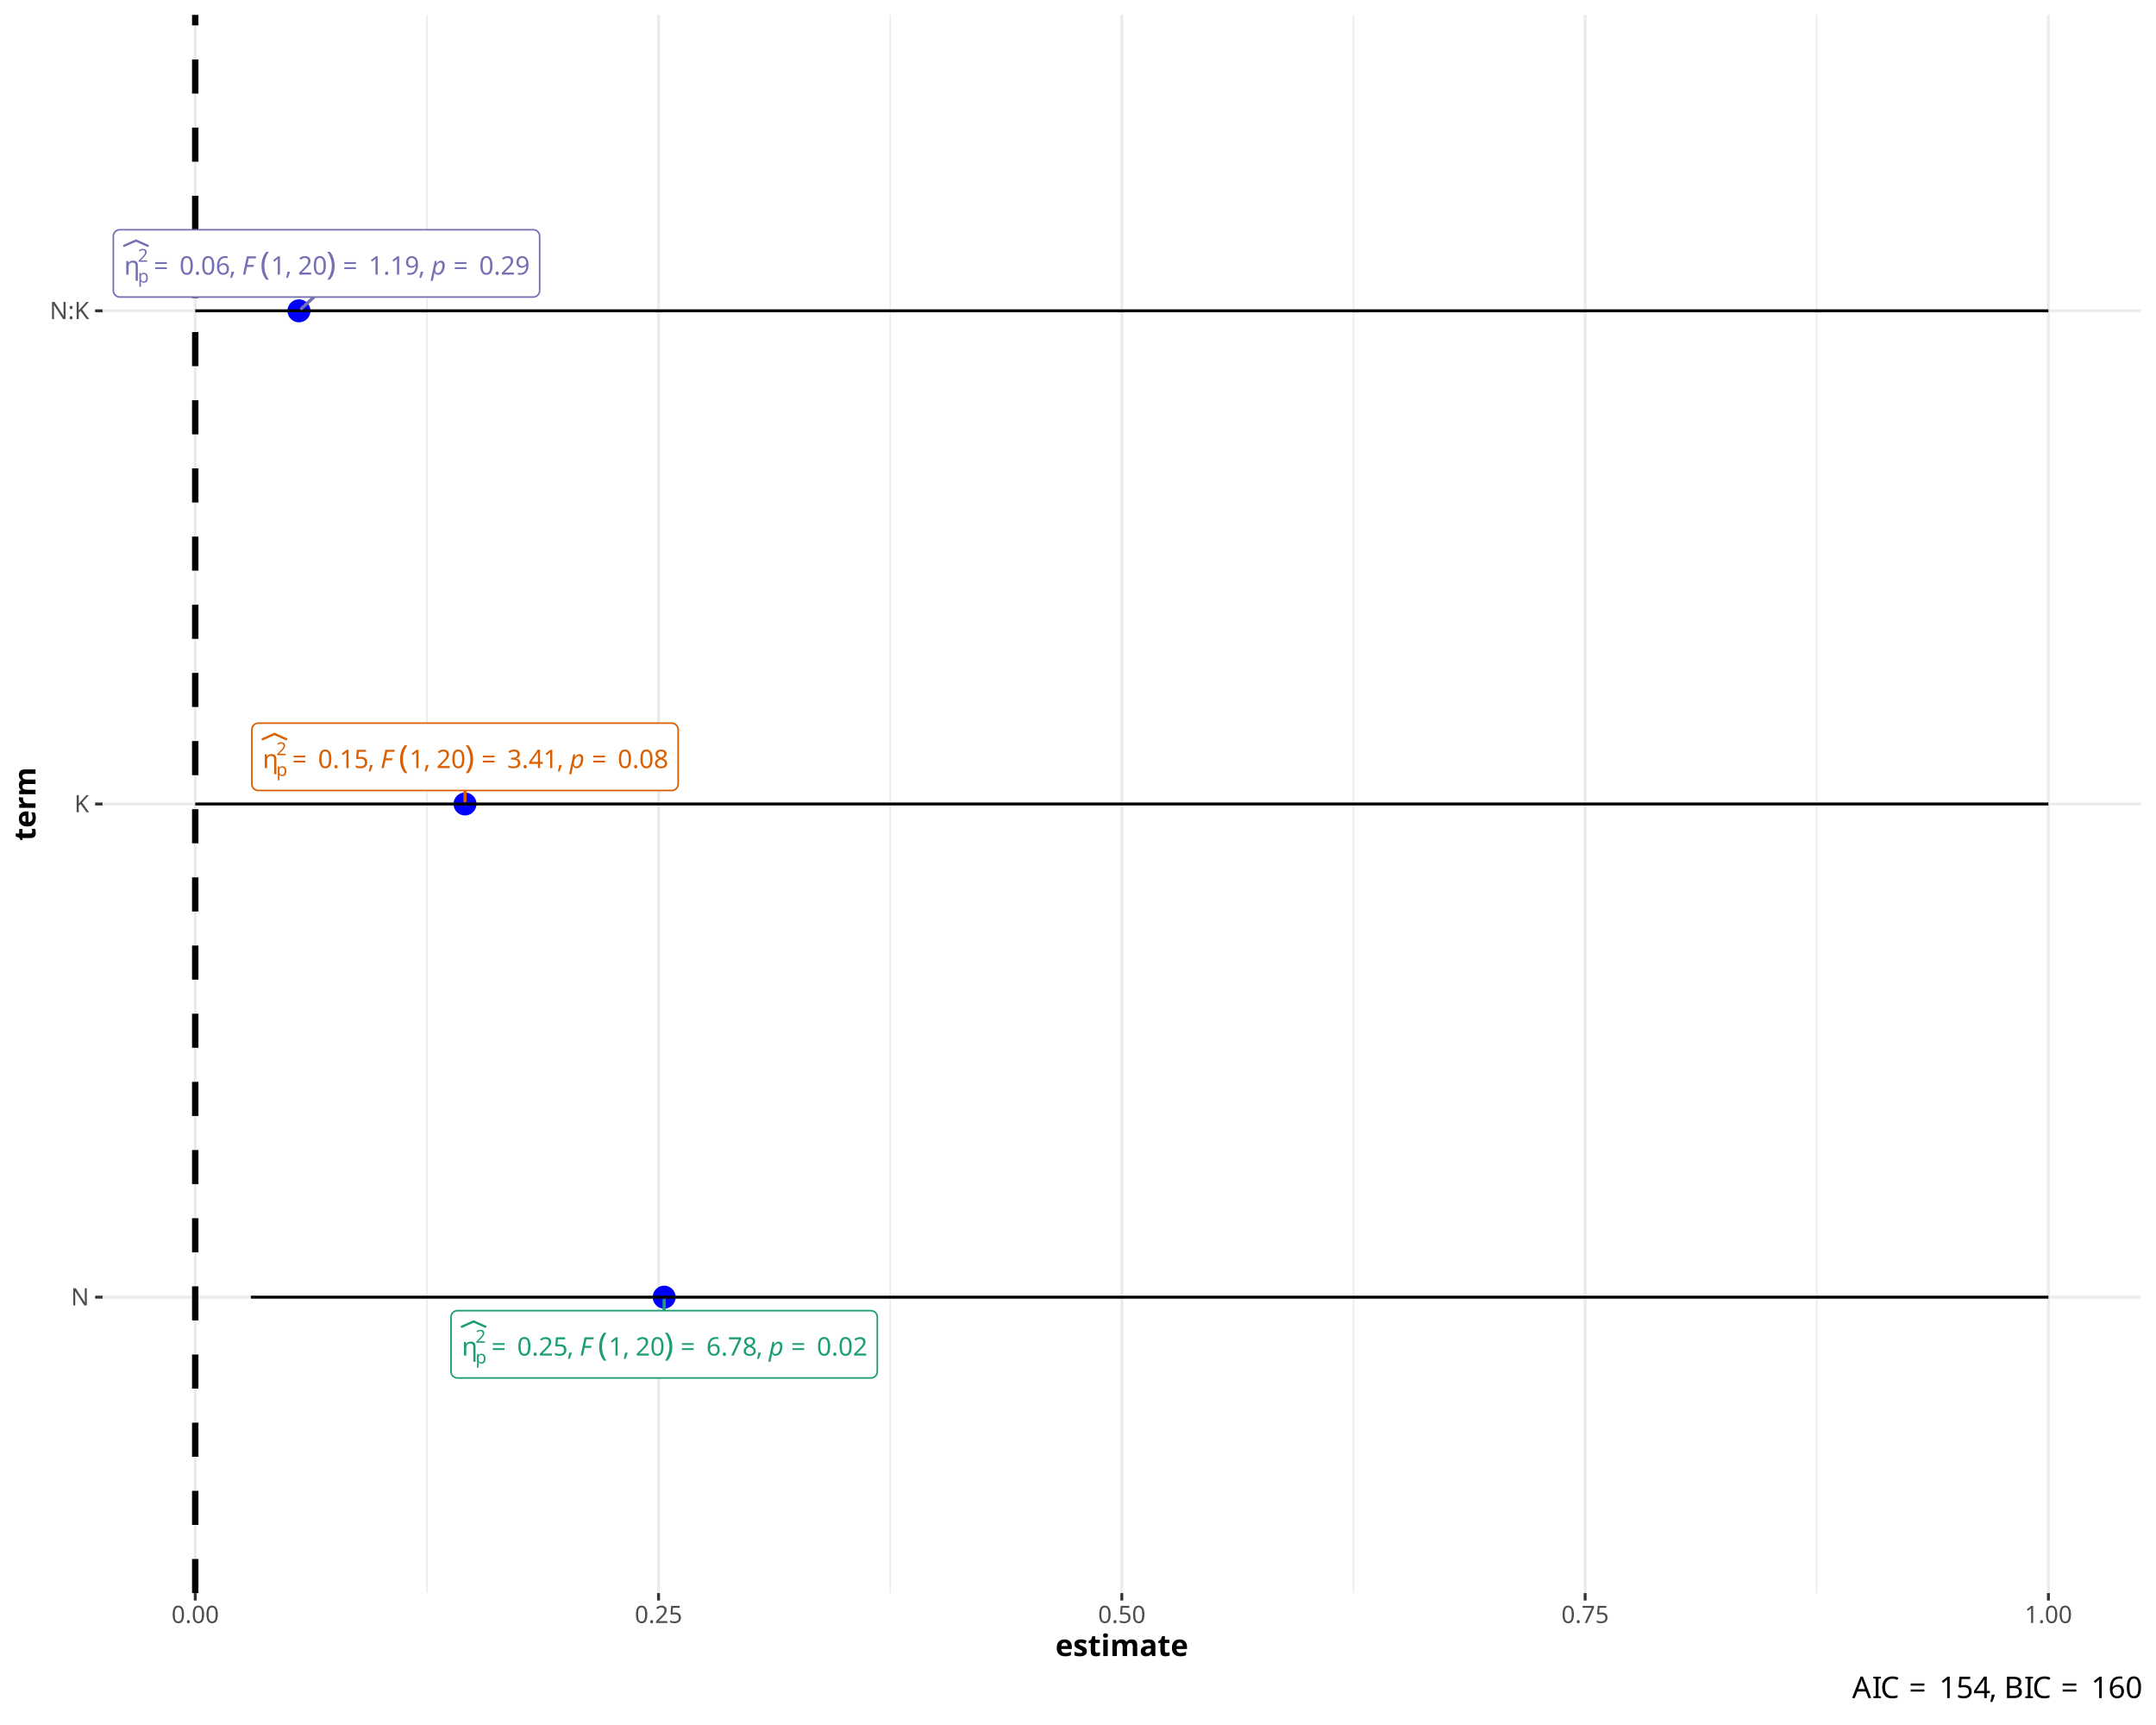
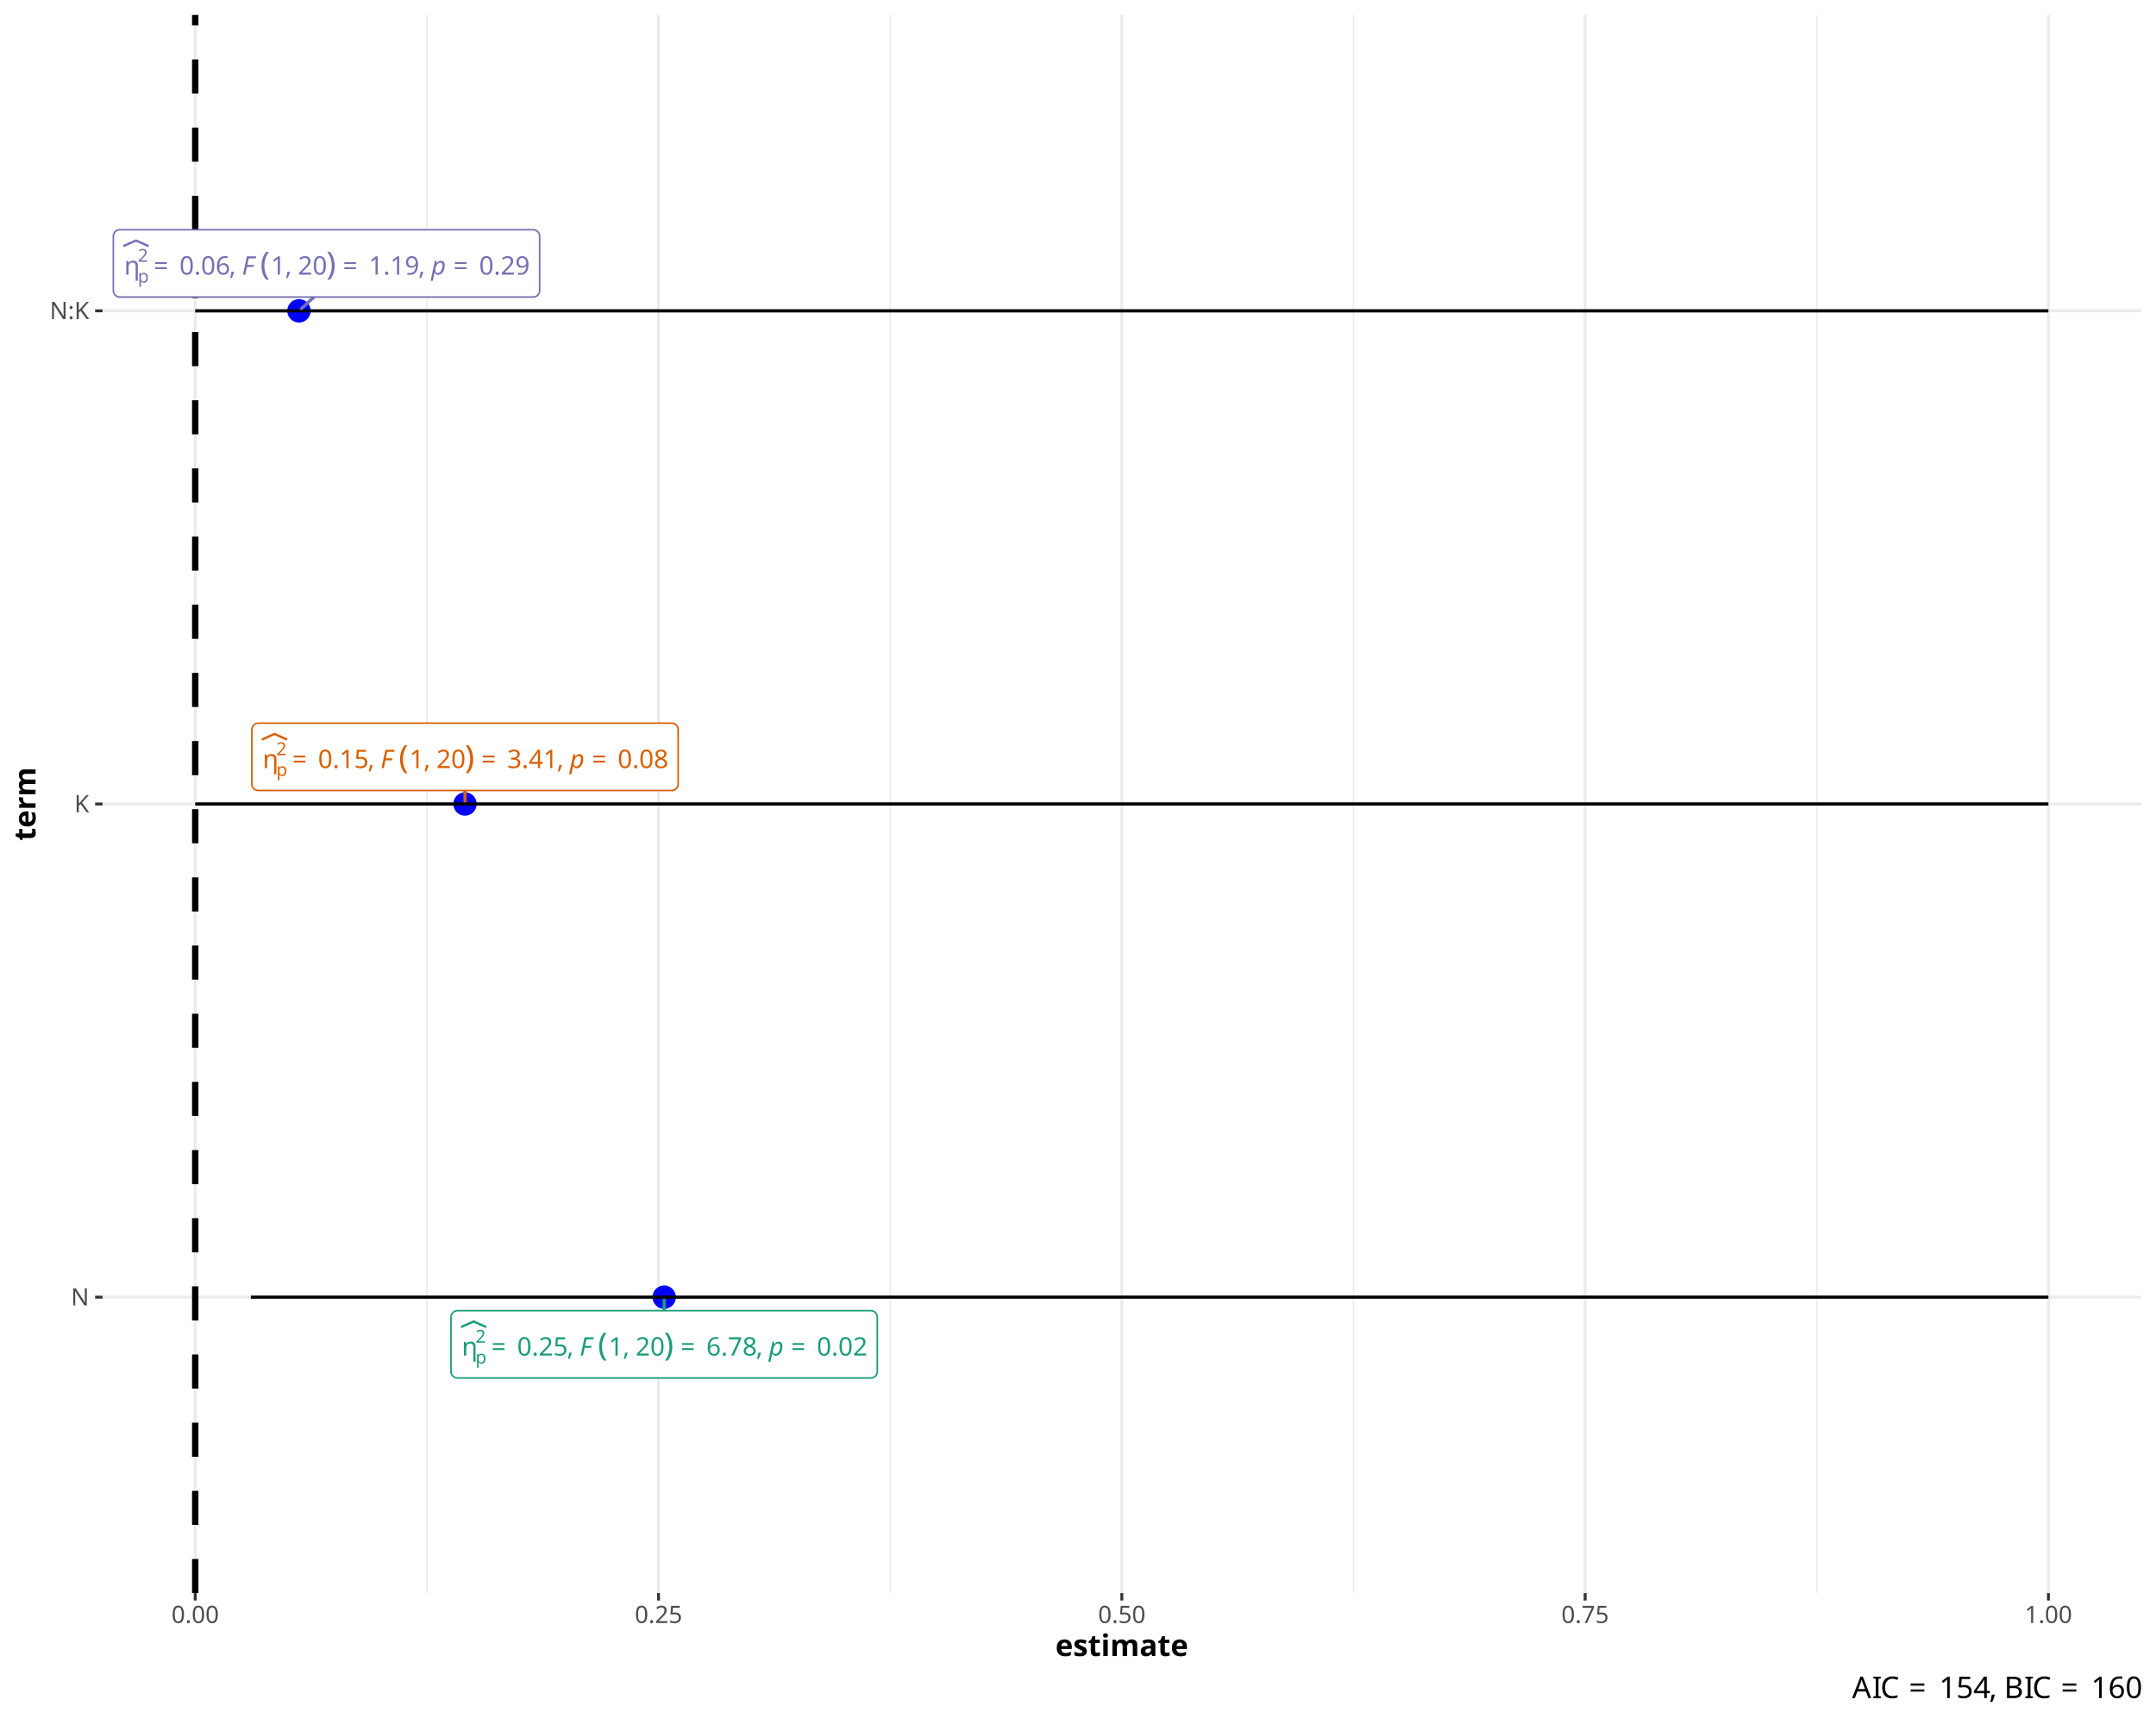
<svg xmlns="http://www.w3.org/2000/svg" class="svglite" data-engine-version="2.0" width="720.00pt" height="576.00pt" viewBox="0 0 720.00 576.00">
  <defs>
    <style type="text/css">
    .svglite line, .svglite polyline, .svglite polygon, .svglite path, .svglite rect, .svglite circle {
      fill: none;
      stroke: #000000;
      stroke-linecap: round;
      stroke-linejoin: round;
      stroke-miterlimit: 10.00;
    }
  </style>
  </defs>
  <rect width="100%" height="100%" style="stroke: none; fill: #FFFFFF;" />
  <defs>
    <clipPath id="cpMC4wMHw3MjAuMDB8MC4wMHw1NzYuMDA=">
      <rect x="0.00" y="0.00" width="720.00" height="576.00" />
    </clipPath>
  </defs>
  <g clip-path="url(#cpMC4wMHw3MjAuMDB8MC4wMHw1NzYuMDA=)">
    <rect x="0.00" y="0.00" width="720.00" height="576.00" style="stroke-width: 0.97; stroke: #FFFFFF; fill: #FFFFFF;" />
  </g>
  <defs>
    <clipPath id="cpMzQuMjV8NzE1LjAyfDQuOTh8NTMxLjk1">
      <rect x="34.25" y="4.98" width="680.77" height="526.97" />
    </clipPath>
  </defs>
  <g clip-path="url(#cpMzQuMjV8NzE1LjAyfDQuOTh8NTMxLjk1)">
    <rect x="34.25" y="4.98" width="680.77" height="526.97" style="stroke-width: 0.97; stroke: none; fill: #FFFFFF;" />
    <polyline points="142.56,531.95 142.56,4.98 " style="stroke-width: 0.48; stroke: #EBEBEB; stroke-linecap: butt;" />
    <polyline points="297.28,531.95 297.28,4.98 " style="stroke-width: 0.48; stroke: #EBEBEB; stroke-linecap: butt;" />
    <polyline points="452.00,531.95 452.00,4.98 " style="stroke-width: 0.48; stroke: #EBEBEB; stroke-linecap: butt;" />
    <polyline points="606.71,531.95 606.71,4.98 " style="stroke-width: 0.48; stroke: #EBEBEB; stroke-linecap: butt;" />
    <polyline points="34.25,433.14 715.02,433.14 " style="stroke-width: 0.97; stroke: #EBEBEB; stroke-linecap: butt;" />
    <polyline points="34.25,268.46 715.02,268.46 " style="stroke-width: 0.97; stroke: #EBEBEB; stroke-linecap: butt;" />
    <polyline points="34.25,103.79 715.02,103.79 " style="stroke-width: 0.97; stroke: #EBEBEB; stroke-linecap: butt;" />
    <polyline points="65.20,531.95 65.20,4.98 " style="stroke-width: 0.97; stroke: #EBEBEB; stroke-linecap: butt;" />
    <polyline points="219.92,531.95 219.92,4.98 " style="stroke-width: 0.97; stroke: #EBEBEB; stroke-linecap: butt;" />
    <polyline points="374.64,531.95 374.64,4.98 " style="stroke-width: 0.97; stroke: #EBEBEB; stroke-linecap: butt;" />
    <polyline points="529.36,531.95 529.36,4.98 " style="stroke-width: 0.97; stroke: #EBEBEB; stroke-linecap: butt;" />
    <polyline points="684.07,531.95 684.07,4.98 " style="stroke-width: 0.97; stroke: #EBEBEB; stroke-linecap: butt;" />
-     <circle cx="221.80" cy="433.14" r="3.52" style="stroke-width: 0.64; stroke: #0000FF; fill: #0000FF;" />
-     <circle cx="155.29" cy="268.46" r="3.52" style="stroke-width: 0.64; stroke: #0000FF; fill: #0000FF;" />
-     <circle cx="99.84" cy="103.79" r="3.52" style="stroke-width: 0.64; stroke: #0000FF; fill: #0000FF;" />
-     <polyline points="684.07,433.14 684.07,433.14 " style="stroke-width: 0.97; stroke-linecap: butt;" />
-     <polyline points="684.07,433.14 83.78,433.14 " style="stroke-width: 0.97; stroke-linecap: butt;" />
-     <polyline points="83.78,433.14 83.78,433.14 " style="stroke-width: 0.97; stroke-linecap: butt;" />
-     <polyline points="684.07,268.46 684.07,268.46 " style="stroke-width: 0.97; stroke-linecap: butt;" />
-     <polyline points="684.07,268.46 65.20,268.46 " style="stroke-width: 0.97; stroke-linecap: butt;" />
-     <polyline points="65.20,268.46 65.20,268.46 " style="stroke-width: 0.97; stroke-linecap: butt;" />
-     <polyline points="684.07,103.79 684.07,103.79 " style="stroke-width: 0.97; stroke-linecap: butt;" />
-     <polyline points="684.07,103.79 65.20,103.79 " style="stroke-width: 0.97; stroke-linecap: butt;" />
-     <polyline points="65.20,103.79 65.20,103.79 " style="stroke-width: 0.97; stroke-linecap: butt;" />
+     <circle cx="221.80" cy="433.14" r="3.56" style="stroke-width: 0.71; stroke: #0000FF; fill: #0000FF;" />
+     <circle cx="155.29" cy="268.46" r="3.56" style="stroke-width: 0.71; stroke: #0000FF; fill: #0000FF;" />
+     <circle cx="99.84" cy="103.79" r="3.56" style="stroke-width: 0.71; stroke: #0000FF; fill: #0000FF;" />
+     <polyline points="684.07,433.14 684.07,433.14 " style="stroke-width: 1.07; stroke-linecap: butt;" />
+     <polyline points="684.07,433.14 83.78,433.14 " style="stroke-width: 1.07; stroke-linecap: butt;" />
+     <polyline points="83.78,433.14 83.78,433.14 " style="stroke-width: 1.07; stroke-linecap: butt;" />
+     <polyline points="684.07,268.46 684.07,268.46 " style="stroke-width: 1.07; stroke-linecap: butt;" />
+     <polyline points="684.07,268.46 65.20,268.46 " style="stroke-width: 1.07; stroke-linecap: butt;" />
+     <polyline points="65.20,268.46 65.20,268.46 " style="stroke-width: 1.07; stroke-linecap: butt;" />
+     <polyline points="684.07,103.79 684.07,103.79 " style="stroke-width: 1.07; stroke-linecap: butt;" />
+     <polyline points="684.07,103.79 65.20,103.79 " style="stroke-width: 1.07; stroke-linecap: butt;" />
+     <polyline points="65.20,103.79 65.20,103.79 " style="stroke-width: 1.07; stroke-linecap: butt;" />
    <line x1="65.20" y1="531.95" x2="65.20" y2="4.98" style="stroke-width: 2.13; stroke-dasharray: 11.38,11.38; stroke-linecap: butt;" />
    <line x1="221.80" y1="437.65" x2="221.80" y2="434.16" style="stroke-width: 1.07; stroke: #1B9E77;" />
    <line x1="155.29" y1="263.95" x2="155.29" y2="267.45" style="stroke-width: 1.07; stroke: #D95F02;" />
    <line x1="104.83" y1="99.19" x2="100.69" y2="103.01" style="stroke-width: 1.07; stroke: #7570B3;" />
    <polygon points="152.78,460.13 290.82,460.13 290.73,460.13 291.08,460.12 291.42,460.05 291.75,459.92 292.05,459.75 292.32,459.53 292.55,459.27 292.73,458.98 292.87,458.66 292.95,458.32 292.98,457.97 292.98,457.97 292.98,439.81 292.98,439.81 292.95,439.46 292.87,439.13 292.73,438.81 292.55,438.51 292.32,438.25 292.05,438.03 291.75,437.86 291.42,437.74 291.08,437.67 290.82,437.65 152.78,437.65 153.04,437.67 152.69,437.65 152.34,437.69 152.01,437.79 151.70,437.94 151.41,438.14 151.16,438.38 150.95,438.66 150.79,438.96 150.68,439.29 150.62,439.64 150.62,439.81 150.62,457.97 150.62,457.80 150.62,458.15 150.68,458.49 150.79,458.82 150.95,459.13 151.16,459.40 151.41,459.64 151.70,459.84 152.01,459.99 152.34,460.09 152.69,460.13 " style="stroke-width: 0.53; stroke: #1B9E77; fill: #FFFFFF;" />
    <text x="154.22" y="452.65" style="font-size: 8.54px; fill: #1B9E77; font-family: sans;" textLength="4.57px" lengthAdjust="spacingAndGlyphs">η</text>
    <text x="158.79" y="455.29" style="font-size: 5.98px; fill: #1B9E77; font-family: sans;" textLength="3.32px" lengthAdjust="spacingAndGlyphs">p</text>
    <text x="158.79" y="448.36" style="font-size: 5.98px; fill: #1B9E77; font-family: sans;" textLength="3.32px" lengthAdjust="spacingAndGlyphs">2</text>
    <polyline points="154.22,443.01 158.16,441.25 162.11,443.01 " style="stroke-width: 0.75; stroke: #1B9E77;" />
    <text x="164.09" y="452.65" style="font-size: 8.54px; fill: #1B9E77; font-family: sans;" textLength="6.63px" lengthAdjust="spacingAndGlyphs">=</text>
    <text x="172.69" y="452.65" style="font-size: 8.54px; fill: #1B9E77; font-family: sans;" textLength="16.61px" lengthAdjust="spacingAndGlyphs">0.25</text>
    <text x="189.31" y="452.65" style="font-size: 8.54px; fill: #1B9E77; font-family: sans;" textLength="2.14px" lengthAdjust="spacingAndGlyphs">,</text>
    <text x="191.44" y="452.65" style="font-size: 8.54px; fill: #1B9E77; font-family: sans;" textLength="2.14px" lengthAdjust="spacingAndGlyphs"> </text>
    <text x="193.58" y="452.65" style="font-size: 8.54px; font-style: italic; fill: #1B9E77; font-family: sans;" textLength="5.21px" lengthAdjust="spacingAndGlyphs">F</text>
    <text x="199.67" y="452.65" style="font-size: 10.67px; fill: #1B9E77; font-family: sans;" textLength="3.55px" lengthAdjust="spacingAndGlyphs">(</text>
    <text x="203.23" y="452.65" style="font-size: 8.54px; fill: #1B9E77; font-family: sans;" textLength="4.75px" lengthAdjust="spacingAndGlyphs">1</text>
    <text x="207.97" y="452.65" style="font-size: 8.54px; fill: #1B9E77; font-family: sans;" textLength="2.14px" lengthAdjust="spacingAndGlyphs">,</text>
    <text x="210.11" y="452.65" style="font-size: 8.54px; fill: #1B9E77; font-family: sans;" textLength="2.14px" lengthAdjust="spacingAndGlyphs"> </text>
    <text x="212.24" y="452.65" style="font-size: 8.54px; fill: #1B9E77; font-family: sans;" textLength="9.50px" lengthAdjust="spacingAndGlyphs">20</text>
    <text x="221.74" y="452.65" style="font-size: 10.67px; fill: #1B9E77; font-family: sans;" textLength="3.55px" lengthAdjust="spacingAndGlyphs">)</text>
    <text x="227.26" y="452.65" style="font-size: 8.54px; fill: #1B9E77; font-family: sans;" textLength="6.63px" lengthAdjust="spacingAndGlyphs">=</text>
    <text x="235.87" y="452.65" style="font-size: 8.54px; fill: #1B9E77; font-family: sans;" textLength="16.61px" lengthAdjust="spacingAndGlyphs">6.78</text>
    <text x="252.48" y="452.65" style="font-size: 8.54px; fill: #1B9E77; font-family: sans;" textLength="2.14px" lengthAdjust="spacingAndGlyphs">,</text>
    <text x="254.61" y="452.65" style="font-size: 8.54px; fill: #1B9E77; font-family: sans;" textLength="2.14px" lengthAdjust="spacingAndGlyphs"> </text>
    <text x="256.75" y="452.65" style="font-size: 8.54px; font-style: italic; fill: #1B9E77; font-family: sans;" textLength="4.75px" lengthAdjust="spacingAndGlyphs">p</text>
    <text x="264.16" y="452.65" style="font-size: 8.54px; fill: #1B9E77; font-family: sans;" textLength="6.63px" lengthAdjust="spacingAndGlyphs">=</text>
    <text x="272.77" y="452.65" style="font-size: 8.54px; fill: #1B9E77; font-family: sans;" textLength="16.61px" lengthAdjust="spacingAndGlyphs">0.02</text>
    <polygon points="86.27,263.95 224.31,263.95 224.23,263.95 224.58,263.94 224.92,263.87 225.24,263.75 225.54,263.57 225.81,263.35 226.04,263.09 226.23,262.80 226.36,262.48 226.45,262.14 226.47,261.79 226.47,261.79 226.47,243.63 226.47,243.63 226.45,243.29 226.36,242.95 226.23,242.63 226.04,242.34 225.81,242.08 225.54,241.86 225.24,241.68 224.92,241.56 224.58,241.49 224.31,241.47 86.27,241.47 86.53,241.49 86.18,241.48 85.84,241.52 85.50,241.61 85.19,241.76 84.90,241.96 84.65,242.20 84.44,242.48 84.28,242.79 84.17,243.12 84.12,243.46 84.11,243.63 84.11,261.79 84.12,261.62 84.12,261.97 84.17,262.31 84.28,262.64 84.44,262.95 84.65,263.23 84.90,263.47 85.19,263.66 85.50,263.81 85.84,263.91 86.18,263.95 " style="stroke-width: 0.53; stroke: #D95F02; fill: #FFFFFF;" />
    <text x="87.71" y="256.47" style="font-size: 8.54px; fill: #D95F02; font-family: sans;" textLength="4.57px" lengthAdjust="spacingAndGlyphs">η</text>
    <text x="92.28" y="259.11" style="font-size: 5.98px; fill: #D95F02; font-family: sans;" textLength="3.32px" lengthAdjust="spacingAndGlyphs">p</text>
    <text x="92.28" y="252.18" style="font-size: 5.98px; fill: #D95F02; font-family: sans;" textLength="3.32px" lengthAdjust="spacingAndGlyphs">2</text>
    <polyline points="87.71,246.84 91.66,245.07 95.61,246.84 " style="stroke-width: 0.75; stroke: #D95F02;" />
    <text x="97.58" y="256.47" style="font-size: 8.54px; fill: #D95F02; font-family: sans;" textLength="6.63px" lengthAdjust="spacingAndGlyphs">=</text>
    <text x="106.19" y="256.47" style="font-size: 8.54px; fill: #D95F02; font-family: sans;" textLength="16.61px" lengthAdjust="spacingAndGlyphs">0.15</text>
    <text x="122.80" y="256.47" style="font-size: 8.54px; fill: #D95F02; font-family: sans;" textLength="2.14px" lengthAdjust="spacingAndGlyphs">,</text>
    <text x="124.94" y="256.47" style="font-size: 8.54px; fill: #D95F02; font-family: sans;" textLength="2.14px" lengthAdjust="spacingAndGlyphs"> </text>
    <text x="127.07" y="256.47" style="font-size: 8.54px; font-style: italic; fill: #D95F02; font-family: sans;" textLength="5.21px" lengthAdjust="spacingAndGlyphs">F</text>
    <text x="133.17" y="256.47" style="font-size: 10.67px; fill: #D95F02; font-family: sans;" textLength="3.55px" lengthAdjust="spacingAndGlyphs">(</text>
    <text x="136.72" y="256.47" style="font-size: 8.54px; fill: #D95F02; font-family: sans;" textLength="4.75px" lengthAdjust="spacingAndGlyphs">1</text>
    <text x="141.47" y="256.47" style="font-size: 8.54px; fill: #D95F02; font-family: sans;" textLength="2.14px" lengthAdjust="spacingAndGlyphs">,</text>
    <text x="143.60" y="256.47" style="font-size: 8.54px; fill: #D95F02; font-family: sans;" textLength="2.14px" lengthAdjust="spacingAndGlyphs"> </text>
    <text x="145.74" y="256.47" style="font-size: 8.54px; fill: #D95F02; font-family: sans;" textLength="9.50px" lengthAdjust="spacingAndGlyphs">20</text>
    <text x="155.23" y="256.47" style="font-size: 10.67px; fill: #D95F02; font-family: sans;" textLength="3.55px" lengthAdjust="spacingAndGlyphs">)</text>
    <text x="160.76" y="256.47" style="font-size: 8.54px; fill: #D95F02; font-family: sans;" textLength="6.63px" lengthAdjust="spacingAndGlyphs">=</text>
    <text x="169.36" y="256.47" style="font-size: 8.54px; fill: #D95F02; font-family: sans;" textLength="16.61px" lengthAdjust="spacingAndGlyphs">3.41</text>
    <text x="185.97" y="256.47" style="font-size: 8.54px; fill: #D95F02; font-family: sans;" textLength="2.14px" lengthAdjust="spacingAndGlyphs">,</text>
    <text x="188.11" y="256.47" style="font-size: 8.54px; fill: #D95F02; font-family: sans;" textLength="2.14px" lengthAdjust="spacingAndGlyphs"> </text>
    <text x="190.25" y="256.47" style="font-size: 8.54px; font-style: italic; fill: #D95F02; font-family: sans;" textLength="4.75px" lengthAdjust="spacingAndGlyphs">p</text>
    <text x="197.66" y="256.47" style="font-size: 8.54px; fill: #D95F02; font-family: sans;" textLength="6.63px" lengthAdjust="spacingAndGlyphs">=</text>
    <text x="206.26" y="256.47" style="font-size: 8.54px; fill: #D95F02; font-family: sans;" textLength="16.61px" lengthAdjust="spacingAndGlyphs">0.08</text>
    <polygon points="40.01,99.19 178.06,99.19 177.97,99.19 178.32,99.17 178.66,99.10 178.98,98.98 179.28,98.81 179.55,98.59 179.78,98.33 179.97,98.03 180.11,97.71 180.19,97.37 180.22,97.03 180.22,97.03 180.22,78.87 180.22,78.87 180.19,78.52 180.11,78.18 179.97,77.86 179.78,77.57 179.55,77.31 179.28,77.09 178.98,76.92 178.66,76.79 178.32,76.72 178.06,76.71 40.01,76.71 40.27,76.72 39.93,76.71 39.58,76.75 39.25,76.85 38.93,77.00 38.65,77.19 38.40,77.43 38.19,77.71 38.03,78.02 37.92,78.35 37.86,78.69 37.85,78.87 37.85,97.03 37.86,96.85 37.86,97.20 37.92,97.54 38.03,97.87 38.19,98.18 38.40,98.46 38.65,98.70 38.93,98.90 39.25,99.05 39.58,99.14 39.93,99.19 " style="stroke-width: 0.53; stroke: #7570B3; fill: #FFFFFF;" />
    <text x="41.45" y="91.70" style="font-size: 8.54px; fill: #7570B3; font-family: sans;" textLength="4.57px" lengthAdjust="spacingAndGlyphs">η</text>
    <text x="46.03" y="94.35" style="font-size: 5.98px; fill: #7570B3; font-family: sans;" textLength="3.32px" lengthAdjust="spacingAndGlyphs">p</text>
    <text x="46.03" y="87.42" style="font-size: 5.98px; fill: #7570B3; font-family: sans;" textLength="3.32px" lengthAdjust="spacingAndGlyphs">2</text>
    <polyline points="41.45,82.07 45.40,80.31 49.35,82.07 " style="stroke-width: 0.75; stroke: #7570B3;" />
    <text x="51.33" y="91.70" style="font-size: 8.54px; fill: #7570B3; font-family: sans;" textLength="6.63px" lengthAdjust="spacingAndGlyphs">=</text>
    <text x="59.93" y="91.70" style="font-size: 8.54px; fill: #7570B3; font-family: sans;" textLength="16.61px" lengthAdjust="spacingAndGlyphs">0.06</text>
    <text x="76.54" y="91.70" style="font-size: 8.54px; fill: #7570B3; font-family: sans;" textLength="2.14px" lengthAdjust="spacingAndGlyphs">,</text>
    <text x="78.68" y="91.70" style="font-size: 8.54px; fill: #7570B3; font-family: sans;" textLength="2.14px" lengthAdjust="spacingAndGlyphs"> </text>
    <text x="80.81" y="91.70" style="font-size: 8.54px; font-style: italic; fill: #7570B3; font-family: sans;" textLength="5.21px" lengthAdjust="spacingAndGlyphs">F</text>
    <text x="86.91" y="91.70" style="font-size: 10.67px; fill: #7570B3; font-family: sans;" textLength="3.55px" lengthAdjust="spacingAndGlyphs">(</text>
    <text x="90.46" y="91.70" style="font-size: 8.54px; fill: #7570B3; font-family: sans;" textLength="4.75px" lengthAdjust="spacingAndGlyphs">1</text>
    <text x="95.21" y="91.70" style="font-size: 8.54px; fill: #7570B3; font-family: sans;" textLength="2.14px" lengthAdjust="spacingAndGlyphs">,</text>
    <text x="97.35" y="91.70" style="font-size: 8.54px; fill: #7570B3; font-family: sans;" textLength="2.14px" lengthAdjust="spacingAndGlyphs"> </text>
    <text x="99.48" y="91.70" style="font-size: 8.54px; fill: #7570B3; font-family: sans;" textLength="9.50px" lengthAdjust="spacingAndGlyphs">20</text>
    <text x="108.98" y="91.70" style="font-size: 10.67px; fill: #7570B3; font-family: sans;" textLength="3.55px" lengthAdjust="spacingAndGlyphs">)</text>
    <text x="114.50" y="91.70" style="font-size: 8.54px; fill: #7570B3; font-family: sans;" textLength="6.63px" lengthAdjust="spacingAndGlyphs">=</text>
    <text x="123.10" y="91.70" style="font-size: 8.54px; fill: #7570B3; font-family: sans;" textLength="16.61px" lengthAdjust="spacingAndGlyphs">1.19</text>
    <text x="139.72" y="91.70" style="font-size: 8.54px; fill: #7570B3; font-family: sans;" textLength="2.14px" lengthAdjust="spacingAndGlyphs">,</text>
    <text x="141.85" y="91.70" style="font-size: 8.54px; fill: #7570B3; font-family: sans;" textLength="2.14px" lengthAdjust="spacingAndGlyphs"> </text>
    <text x="143.99" y="91.70" style="font-size: 8.54px; font-style: italic; fill: #7570B3; font-family: sans;" textLength="4.75px" lengthAdjust="spacingAndGlyphs">p</text>
    <text x="151.40" y="91.70" style="font-size: 8.54px; fill: #7570B3; font-family: sans;" textLength="6.63px" lengthAdjust="spacingAndGlyphs">=</text>
    <text x="160.00" y="91.70" style="font-size: 8.54px; fill: #7570B3; font-family: sans;" textLength="16.61px" lengthAdjust="spacingAndGlyphs">0.29</text>
  </g>
  <g clip-path="url(#cpMC4wMHw3MjAuMDB8MC4wMHw1NzYuMDA=)">
    <text x="29.77" y="435.89" text-anchor="end" style="font-size: 8.00px; fill: #4D4D4D; font-family: sans;" textLength="5.78px" lengthAdjust="spacingAndGlyphs">N</text>
    <text x="29.77" y="271.22" text-anchor="end" style="font-size: 8.00px; fill: #4D4D4D; font-family: sans;" textLength="5.34px" lengthAdjust="spacingAndGlyphs">K</text>
    <text x="29.77" y="106.54" text-anchor="end" style="font-size: 8.00px; fill: #4D4D4D; font-family: sans;" textLength="13.34px" lengthAdjust="spacingAndGlyphs">N:K</text>
    <polyline points="31.76,433.14 34.25,433.14 " style="stroke-width: 0.97; stroke: #333333; stroke-linecap: butt;" />
    <polyline points="31.76,268.46 34.25,268.46 " style="stroke-width: 0.97; stroke: #333333; stroke-linecap: butt;" />
    <polyline points="31.76,103.79 34.25,103.79 " style="stroke-width: 0.97; stroke: #333333; stroke-linecap: butt;" />
    <polyline points="65.20,534.44 65.20,531.95 " style="stroke-width: 0.97; stroke: #333333; stroke-linecap: butt;" />
    <polyline points="219.92,534.44 219.92,531.95 " style="stroke-width: 0.97; stroke: #333333; stroke-linecap: butt;" />
    <polyline points="374.64,534.44 374.64,531.95 " style="stroke-width: 0.97; stroke: #333333; stroke-linecap: butt;" />
    <polyline points="529.36,534.44 529.36,531.95 " style="stroke-width: 0.97; stroke: #333333; stroke-linecap: butt;" />
    <polyline points="684.07,534.44 684.07,531.95 " style="stroke-width: 0.97; stroke: #333333; stroke-linecap: butt;" />
    <text x="65.20" y="541.94" text-anchor="middle" style="font-size: 8.00px; fill: #4D4D4D; font-family: sans;" textLength="15.57px" lengthAdjust="spacingAndGlyphs">0.00</text>
    <text x="219.92" y="541.94" text-anchor="middle" style="font-size: 8.00px; fill: #4D4D4D; font-family: sans;" textLength="15.57px" lengthAdjust="spacingAndGlyphs">0.25</text>
    <text x="374.64" y="541.94" text-anchor="middle" style="font-size: 8.00px; fill: #4D4D4D; font-family: sans;" textLength="15.57px" lengthAdjust="spacingAndGlyphs">0.50</text>
    <text x="529.36" y="541.94" text-anchor="middle" style="font-size: 8.00px; fill: #4D4D4D; font-family: sans;" textLength="15.57px" lengthAdjust="spacingAndGlyphs">0.75</text>
    <text x="684.07" y="541.94" text-anchor="middle" style="font-size: 8.00px; fill: #4D4D4D; font-family: sans;" textLength="15.57px" lengthAdjust="spacingAndGlyphs">1.00</text>
    <text x="374.64" y="552.97" text-anchor="middle" style="font-size: 10.00px; font-weight: bold; font-family: sans;" textLength="37.80px" lengthAdjust="spacingAndGlyphs">estimate</text>
    <text transform="translate(11.86,268.46) rotate(-90)" text-anchor="middle" style="font-size: 10.00px; font-weight: bold; font-family: sans;" textLength="20.00px" lengthAdjust="spacingAndGlyphs">term</text>
    <text x="618.51" y="567.01" style="font-size: 10.00px; font-family: sans;" textLength="6.67px" lengthAdjust="spacingAndGlyphs">A</text>
    <text x="625.18" y="567.01" style="font-size: 10.00px; font-family: sans;" textLength="2.78px" lengthAdjust="spacingAndGlyphs">I</text>
    <text x="627.96" y="567.01" style="font-size: 10.00px; font-family: sans;" textLength="7.22px" lengthAdjust="spacingAndGlyphs">C</text>
    <text x="637.50" y="567.01" style="font-size: 10.00px; font-family: sans;" textLength="7.76px" lengthAdjust="spacingAndGlyphs">=</text>
    <text x="647.57" y="567.01" style="font-size: 10.00px; font-family: sans;" textLength="16.69px" lengthAdjust="spacingAndGlyphs">154</text>
    <text x="664.26" y="567.01" style="font-size: 10.00px; font-family: sans;" textLength="2.50px" lengthAdjust="spacingAndGlyphs">,</text>
    <text x="666.76" y="567.01" style="font-size: 10.00px; font-family: sans;" textLength="2.50px" lengthAdjust="spacingAndGlyphs"> </text>
    <text x="669.26" y="567.01" style="font-size: 10.00px; font-family: sans;" textLength="6.67px" lengthAdjust="spacingAndGlyphs">B</text>
    <text x="675.94" y="567.01" style="font-size: 10.00px; font-family: sans;" textLength="2.78px" lengthAdjust="spacingAndGlyphs">I</text>
    <text x="678.71" y="567.01" style="font-size: 10.00px; font-family: sans;" textLength="7.22px" lengthAdjust="spacingAndGlyphs">C</text>
    <text x="688.25" y="567.01" style="font-size: 10.00px; font-family: sans;" textLength="7.76px" lengthAdjust="spacingAndGlyphs">=</text>
    <text x="698.33" y="567.01" style="font-size: 10.00px; font-family: sans;" textLength="16.69px" lengthAdjust="spacingAndGlyphs">160</text>
  </g>
</svg>
